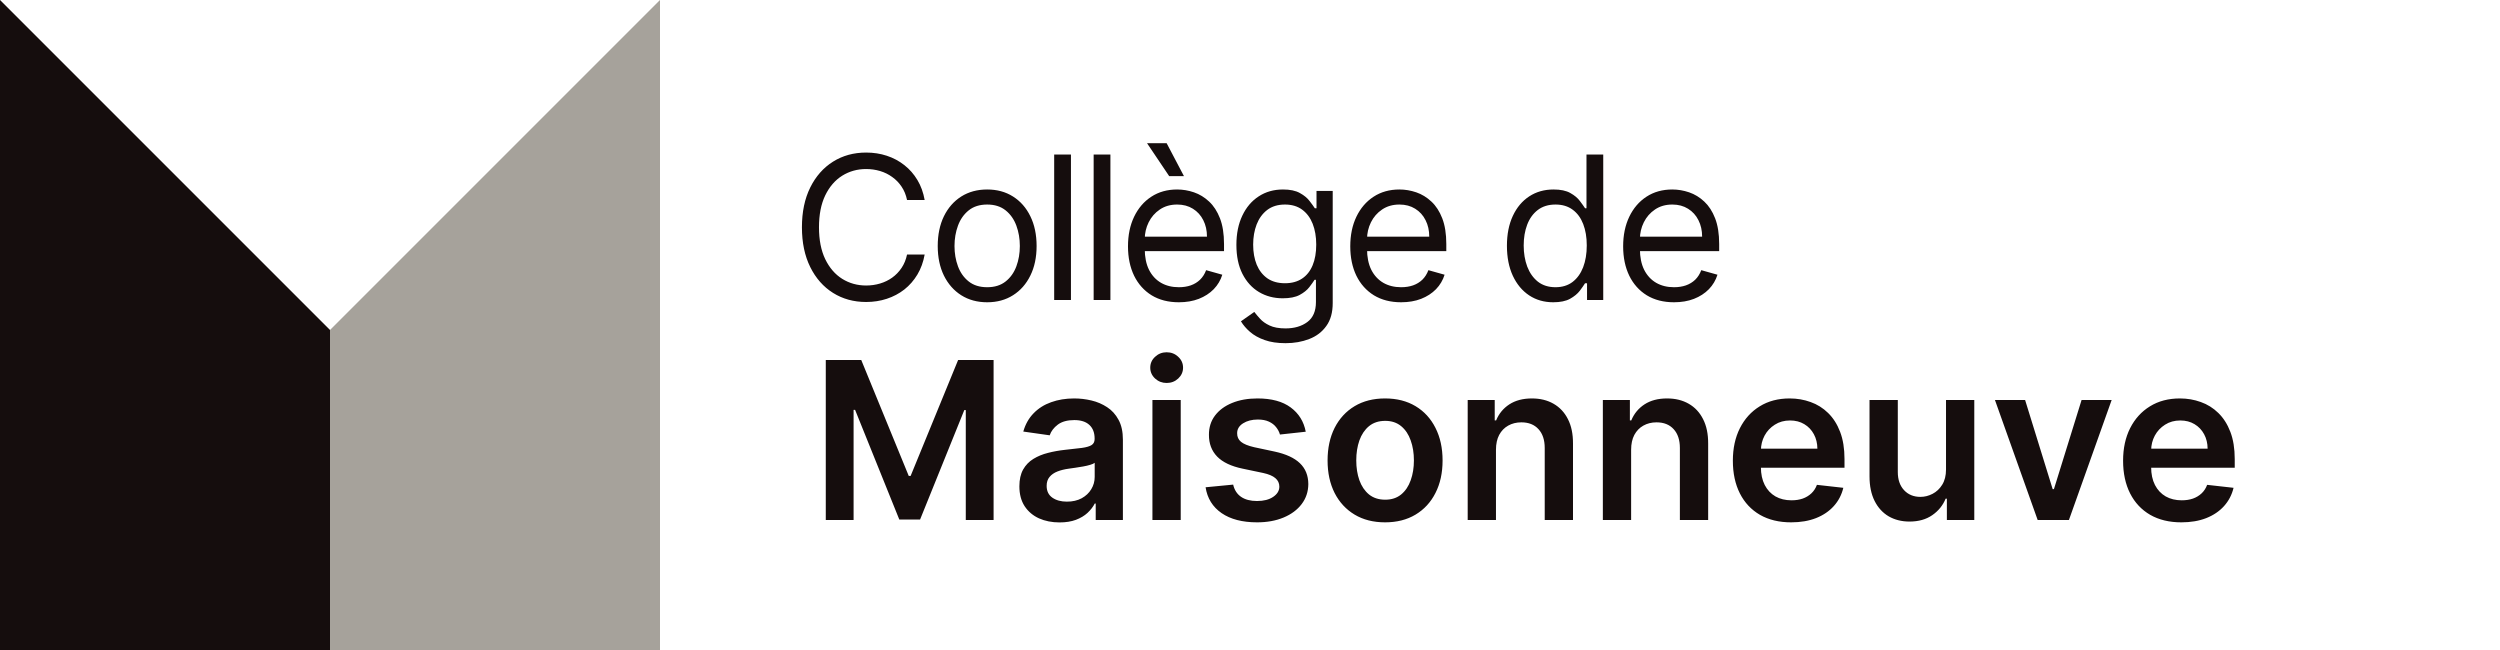
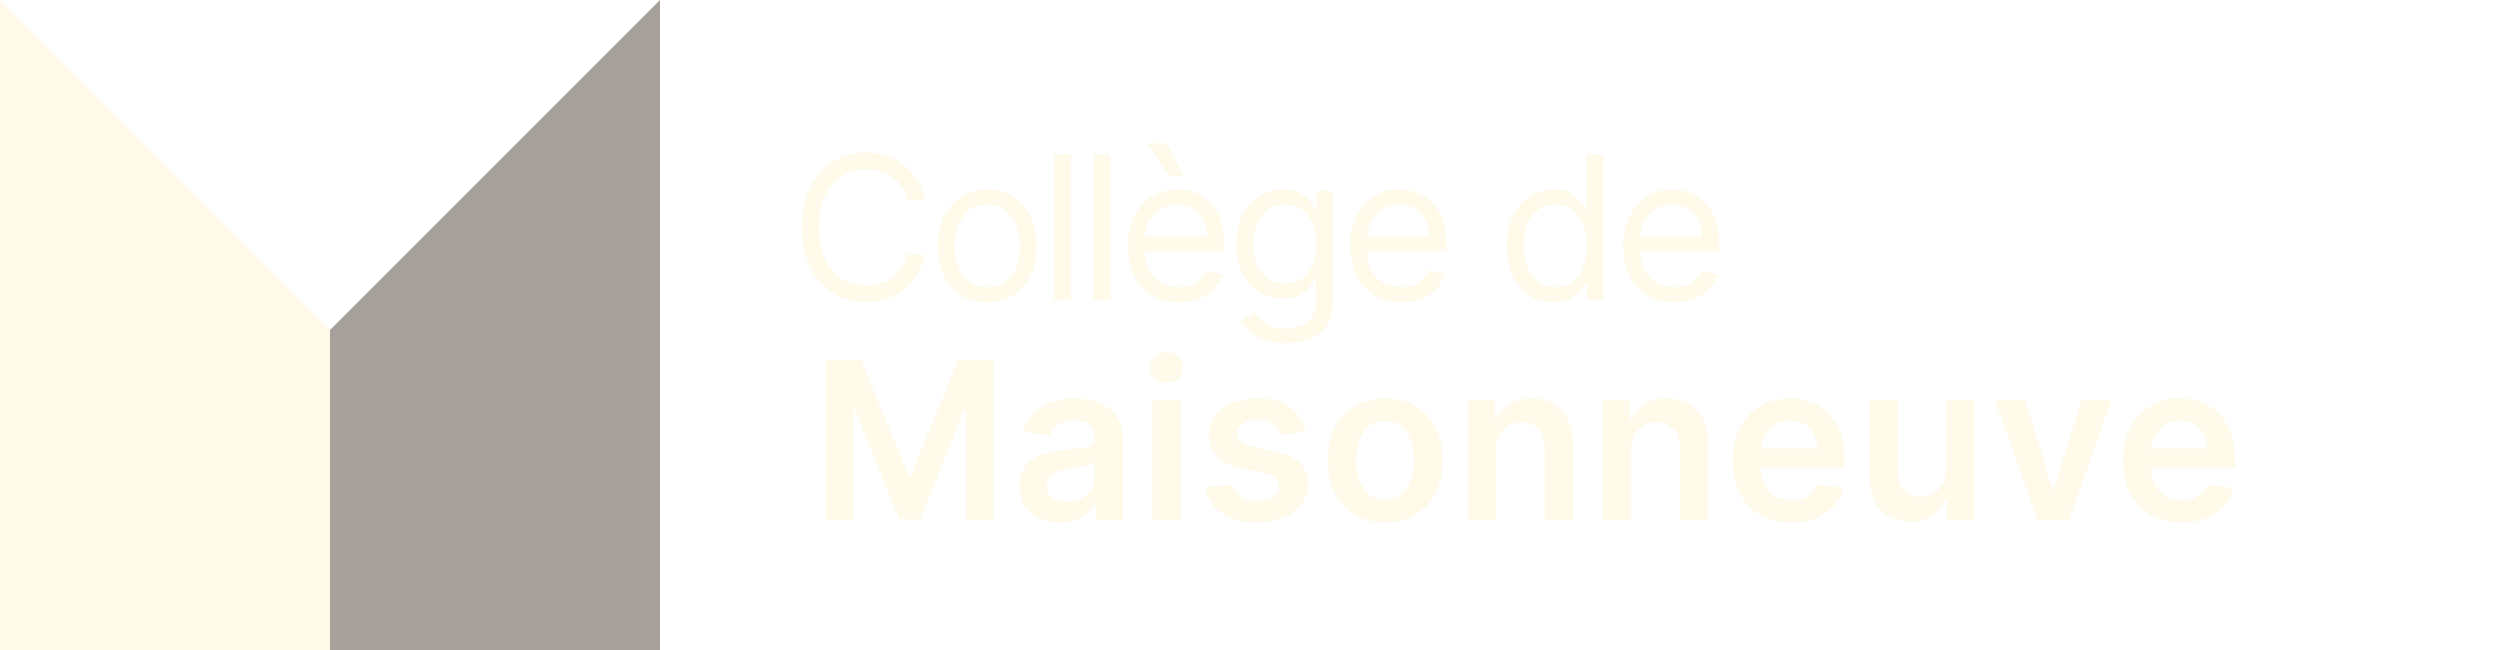
<svg xmlns="http://www.w3.org/2000/svg" width="250" height="65" viewBox="0 0 250 65" fill="none">
  <path d="M66 0L66 65L33 65L33 33L66 0Z" fill="#A6A29B" />
-   <path d="M0 0L0 65L33 65L33 33L0 0Z" fill="#150D0D" />
-   <path d="M92.466 20H90.704C90.6 19.493 90.418 19.048 90.158 18.665C89.902 18.281 89.59 17.959 89.22 17.699C88.856 17.434 88.451 17.235 88.006 17.102C87.561 16.97 87.097 16.903 86.614 16.903C85.733 16.903 84.935 17.126 84.22 17.571C83.51 18.016 82.944 18.672 82.523 19.538C82.106 20.405 81.898 21.468 81.898 22.727C81.898 23.987 82.106 25.05 82.523 25.916C82.944 26.783 83.51 27.438 84.22 27.884C84.935 28.329 85.733 28.551 86.614 28.551C87.097 28.551 87.561 28.485 88.006 28.352C88.451 28.22 88.856 28.023 89.22 27.763C89.59 27.498 89.902 27.173 90.158 26.79C90.418 26.401 90.6 25.956 90.704 25.454H92.466C92.333 26.198 92.092 26.863 91.742 27.45C91.391 28.037 90.956 28.537 90.435 28.949C89.914 29.356 89.329 29.666 88.68 29.879C88.037 30.092 87.347 30.199 86.614 30.199C85.373 30.199 84.27 29.896 83.304 29.29C82.338 28.684 81.578 27.822 81.024 26.704C80.47 25.587 80.193 24.261 80.193 22.727C80.193 21.193 80.47 19.867 81.024 18.75C81.578 17.633 82.338 16.771 83.304 16.165C84.27 15.559 85.373 15.256 86.614 15.256C87.347 15.256 88.037 15.362 88.68 15.575C89.329 15.788 89.914 16.101 90.435 16.513C90.956 16.92 91.391 17.417 91.742 18.004C92.092 18.587 92.333 19.252 92.466 20ZM98.717 30.227C97.732 30.227 96.868 29.993 96.124 29.524C95.386 29.055 94.808 28.4 94.391 27.557C93.98 26.714 93.773 25.729 93.773 24.602C93.773 23.466 93.98 22.474 94.391 21.626C94.808 20.779 95.386 20.121 96.124 19.652C96.868 19.183 97.732 18.949 98.717 18.949C99.701 18.949 100.563 19.183 101.302 19.652C102.045 20.121 102.623 20.779 103.035 21.626C103.452 22.474 103.66 23.466 103.66 24.602C103.66 25.729 103.452 26.714 103.035 27.557C102.623 28.4 102.045 29.055 101.302 29.524C100.563 29.993 99.701 30.227 98.717 30.227ZM98.717 28.722C99.465 28.722 100.08 28.53 100.563 28.146C101.046 27.763 101.404 27.259 101.636 26.634C101.868 26.009 101.984 25.331 101.984 24.602C101.984 23.873 101.868 23.194 101.636 22.564C101.404 21.934 101.046 21.425 100.563 21.037C100.08 20.649 99.465 20.454 98.717 20.454C97.969 20.454 97.353 20.649 96.87 21.037C96.387 21.425 96.03 21.934 95.798 22.564C95.566 23.194 95.45 23.873 95.45 24.602C95.45 25.331 95.566 26.009 95.798 26.634C96.03 27.259 96.387 27.763 96.87 28.146C97.353 28.53 97.969 28.722 98.717 28.722ZM107.095 15.454V30H105.418V15.454H107.095ZM111.041 15.454V30H109.365V15.454H111.041ZM117.885 30.227C116.833 30.227 115.927 29.995 115.164 29.531C114.407 29.062 113.822 28.409 113.41 27.571C113.003 26.728 112.799 25.748 112.799 24.631C112.799 23.513 113.003 22.528 113.41 21.676C113.822 20.819 114.395 20.151 115.129 19.673C115.867 19.19 116.729 18.949 117.714 18.949C118.282 18.949 118.843 19.044 119.397 19.233C119.951 19.422 120.456 19.73 120.91 20.156C121.365 20.578 121.727 21.136 121.997 21.832C122.267 22.528 122.402 23.385 122.402 24.403V25.114H113.992V23.665H120.697C120.697 23.049 120.574 22.5 120.328 22.017C120.086 21.534 119.741 21.153 119.291 20.874C118.846 20.594 118.32 20.454 117.714 20.454C117.046 20.454 116.469 20.62 115.981 20.952C115.498 21.278 115.126 21.704 114.866 22.23C114.606 22.756 114.475 23.319 114.475 23.921V24.886C114.475 25.71 114.617 26.409 114.902 26.982C115.19 27.55 115.59 27.983 116.102 28.281C116.613 28.575 117.207 28.722 117.885 28.722C118.325 28.722 118.723 28.66 119.078 28.537C119.438 28.409 119.748 28.22 120.008 27.969C120.269 27.713 120.47 27.396 120.612 27.017L122.231 27.472C122.061 28.021 121.774 28.504 121.372 28.921C120.969 29.332 120.472 29.654 119.88 29.886C119.288 30.114 118.623 30.227 117.885 30.227ZM116.919 17.614L114.703 14.318H116.663L118.396 17.614H116.919ZM128.555 34.318C127.745 34.318 127.049 34.214 126.467 34.006C125.884 33.802 125.399 33.532 125.011 33.196C124.627 32.865 124.322 32.51 124.094 32.131L125.43 31.193C125.581 31.392 125.773 31.619 126.005 31.875C126.237 32.135 126.554 32.36 126.957 32.55C127.364 32.744 127.897 32.841 128.555 32.841C129.435 32.841 130.162 32.628 130.735 32.202C131.308 31.776 131.594 31.108 131.594 30.199V27.983H131.452C131.329 28.182 131.154 28.428 130.927 28.722C130.704 29.01 130.382 29.268 129.961 29.496C129.544 29.718 128.981 29.829 128.271 29.829C127.39 29.829 126.599 29.621 125.898 29.204C125.202 28.788 124.651 28.182 124.244 27.386C123.841 26.591 123.64 25.625 123.64 24.489C123.64 23.371 123.836 22.398 124.229 21.57C124.622 20.736 125.169 20.092 125.87 19.638C126.571 19.178 127.38 18.949 128.299 18.949C129.009 18.949 129.573 19.067 129.989 19.304C130.411 19.536 130.733 19.801 130.955 20.099C131.183 20.393 131.358 20.634 131.481 20.824H131.651V19.091H133.271V30.312C133.271 31.25 133.058 32.012 132.631 32.599C132.21 33.191 131.642 33.624 130.927 33.899C130.217 34.178 129.426 34.318 128.555 34.318ZM128.498 28.324C129.17 28.324 129.738 28.17 130.202 27.862C130.666 27.555 131.019 27.112 131.261 26.534C131.502 25.956 131.623 25.265 131.623 24.46C131.623 23.674 131.504 22.981 131.268 22.379C131.031 21.778 130.681 21.307 130.217 20.966C129.753 20.625 129.18 20.454 128.498 20.454C127.788 20.454 127.196 20.634 126.722 20.994C126.254 21.354 125.901 21.837 125.664 22.443C125.432 23.049 125.316 23.722 125.316 24.46C125.316 25.218 125.434 25.888 125.671 26.47C125.913 27.048 126.268 27.502 126.737 27.834C127.21 28.16 127.797 28.324 128.498 28.324ZM140.113 30.227C139.062 30.227 138.155 29.995 137.392 29.531C136.635 29.062 136.05 28.409 135.638 27.571C135.231 26.728 135.027 25.748 135.027 24.631C135.027 23.513 135.231 22.528 135.638 21.676C136.05 20.819 136.623 20.151 137.357 19.673C138.096 19.19 138.957 18.949 139.942 18.949C140.51 18.949 141.071 19.044 141.625 19.233C142.179 19.422 142.684 19.73 143.138 20.156C143.593 20.578 143.955 21.136 144.225 21.832C144.495 22.528 144.63 23.385 144.63 24.403V25.114H136.221V23.665H142.925C142.925 23.049 142.802 22.5 142.556 22.017C142.314 21.534 141.969 21.153 141.519 20.874C141.074 20.594 140.548 20.454 139.942 20.454C139.275 20.454 138.697 20.62 138.209 20.952C137.726 21.278 137.355 21.704 137.094 22.23C136.834 22.756 136.704 23.319 136.704 23.921V24.886C136.704 25.71 136.846 26.409 137.13 26.982C137.419 27.55 137.819 27.983 138.33 28.281C138.841 28.575 139.436 28.722 140.113 28.722C140.553 28.722 140.951 28.66 141.306 28.537C141.666 28.409 141.976 28.22 142.236 27.969C142.497 27.713 142.698 27.396 142.84 27.017L144.459 27.472C144.289 28.021 144.002 28.504 143.6 28.921C143.197 29.332 142.7 29.654 142.108 29.886C141.517 30.114 140.851 30.227 140.113 30.227ZM155.324 30.227C154.415 30.227 153.612 29.998 152.916 29.538C152.22 29.074 151.676 28.421 151.283 27.578C150.89 26.731 150.693 25.729 150.693 24.574C150.693 23.428 150.89 22.434 151.283 21.591C151.676 20.748 152.222 20.097 152.923 19.638C153.624 19.178 154.434 18.949 155.352 18.949C156.062 18.949 156.623 19.067 157.035 19.304C157.452 19.536 157.769 19.801 157.987 20.099C158.21 20.393 158.382 20.634 158.506 20.824H158.648V15.454H160.324V30H158.704V28.324H158.506C158.382 28.523 158.207 28.774 157.98 29.077C157.753 29.375 157.428 29.642 157.007 29.879C156.586 30.111 156.024 30.227 155.324 30.227ZM155.551 28.722C156.223 28.722 156.792 28.546 157.256 28.196C157.72 27.841 158.072 27.351 158.314 26.726C158.555 26.096 158.676 25.369 158.676 24.546C158.676 23.731 158.558 23.018 158.321 22.408C158.084 21.792 157.734 21.314 157.27 20.973C156.806 20.627 156.233 20.454 155.551 20.454C154.841 20.454 154.249 20.637 153.775 21.001C153.307 21.361 152.954 21.851 152.717 22.472C152.485 23.087 152.369 23.778 152.369 24.546C152.369 25.322 152.488 26.027 152.724 26.662C152.966 27.292 153.321 27.794 153.79 28.168C154.263 28.537 154.85 28.722 155.551 28.722ZM167.4 30.227C166.349 30.227 165.442 29.995 164.68 29.531C163.922 29.062 163.338 28.409 162.926 27.571C162.519 26.728 162.315 25.748 162.315 24.631C162.315 23.513 162.519 22.528 162.926 21.676C163.338 20.819 163.911 20.151 164.644 19.673C165.383 19.19 166.245 18.949 167.23 18.949C167.798 18.949 168.359 19.044 168.913 19.233C169.467 19.422 169.971 19.73 170.426 20.156C170.88 20.578 171.242 21.136 171.512 21.832C171.782 22.528 171.917 23.385 171.917 24.403V25.114H163.508V23.665H170.213C170.213 23.049 170.09 22.5 169.843 22.017C169.602 21.534 169.256 21.153 168.806 20.874C168.361 20.594 167.836 20.454 167.23 20.454C166.562 20.454 165.984 20.62 165.497 20.952C165.014 21.278 164.642 21.704 164.382 22.23C164.121 22.756 163.991 23.319 163.991 23.921V24.886C163.991 25.71 164.133 26.409 164.417 26.982C164.706 27.55 165.106 27.983 165.617 28.281C166.129 28.575 166.723 28.722 167.4 28.722C167.84 28.722 168.238 28.66 168.593 28.537C168.953 28.409 169.263 28.22 169.524 27.969C169.784 27.713 169.985 27.396 170.127 27.017L171.747 27.472C171.576 28.021 171.29 28.504 170.887 28.921C170.485 29.332 169.988 29.654 169.396 29.886C168.804 30.114 168.139 30.227 167.4 30.227Z" fill="#150D0D" />
-   <path d="M82.578 36H86.125L90.875 47.594H91.062L95.812 36H99.359V52H96.578V41.008H96.43L92.008 51.953H89.93L85.508 40.984H85.359V52H82.578V36ZM105.954 52.242C105.193 52.242 104.508 52.107 103.899 51.836C103.295 51.56 102.816 51.154 102.462 50.617C102.113 50.081 101.938 49.419 101.938 48.633C101.938 47.956 102.063 47.396 102.313 46.953C102.563 46.51 102.904 46.156 103.337 45.891C103.769 45.625 104.256 45.425 104.798 45.289C105.344 45.148 105.909 45.047 106.493 44.984C107.196 44.911 107.766 44.846 108.204 44.789C108.641 44.727 108.959 44.633 109.157 44.508C109.36 44.378 109.462 44.177 109.462 43.906V43.859C109.462 43.271 109.287 42.815 108.938 42.492C108.589 42.169 108.087 42.008 107.43 42.008C106.738 42.008 106.188 42.159 105.782 42.461C105.381 42.763 105.11 43.12 104.969 43.531L102.329 43.156C102.537 42.427 102.881 41.818 103.36 41.328C103.839 40.833 104.425 40.464 105.118 40.219C105.811 39.969 106.576 39.844 107.415 39.844C107.993 39.844 108.568 39.911 109.141 40.047C109.714 40.182 110.238 40.406 110.712 40.719C111.186 41.026 111.566 41.445 111.852 41.977C112.144 42.508 112.29 43.172 112.29 43.969V52H109.571V50.352H109.477C109.305 50.685 109.063 50.997 108.751 51.289C108.443 51.575 108.055 51.807 107.587 51.984C107.123 52.156 106.579 52.242 105.954 52.242ZM106.688 50.164C107.256 50.164 107.748 50.052 108.165 49.828C108.581 49.599 108.902 49.297 109.126 48.922C109.355 48.547 109.469 48.138 109.469 47.695V46.281C109.381 46.354 109.23 46.422 109.016 46.484C108.808 46.547 108.574 46.602 108.313 46.648C108.053 46.695 107.795 46.737 107.54 46.773C107.284 46.81 107.063 46.841 106.876 46.867C106.454 46.925 106.076 47.018 105.743 47.148C105.409 47.279 105.146 47.461 104.954 47.695C104.761 47.925 104.665 48.221 104.665 48.586C104.665 49.107 104.855 49.5 105.235 49.766C105.615 50.031 106.1 50.164 106.688 50.164ZM115.243 52V40H118.072V52H115.243ZM116.665 38.297C116.217 38.297 115.832 38.148 115.509 37.852C115.186 37.55 115.025 37.188 115.025 36.766C115.025 36.339 115.186 35.977 115.509 35.68C115.832 35.378 116.217 35.227 116.665 35.227C117.118 35.227 117.504 35.378 117.822 35.68C118.144 35.977 118.306 36.339 118.306 36.766C118.306 37.188 118.144 37.55 117.822 37.852C117.504 38.148 117.118 38.297 116.665 38.297ZM130.574 43.172L127.996 43.453C127.923 43.193 127.795 42.948 127.613 42.719C127.436 42.49 127.197 42.305 126.894 42.164C126.592 42.023 126.223 41.953 125.785 41.953C125.197 41.953 124.702 42.081 124.301 42.336C123.905 42.591 123.71 42.922 123.715 43.328C123.71 43.677 123.837 43.961 124.098 44.18C124.363 44.398 124.801 44.578 125.41 44.719L127.457 45.156C128.592 45.401 129.436 45.789 129.988 46.32C130.545 46.852 130.827 47.547 130.832 48.406C130.827 49.161 130.605 49.828 130.168 50.406C129.736 50.979 129.134 51.427 128.363 51.75C127.592 52.073 126.707 52.234 125.707 52.234C124.238 52.234 123.056 51.927 122.16 51.312C121.264 50.693 120.73 49.831 120.559 48.727L123.316 48.461C123.441 49.003 123.707 49.411 124.113 49.688C124.519 49.964 125.048 50.102 125.699 50.102C126.371 50.102 126.91 49.964 127.316 49.688C127.728 49.411 127.934 49.07 127.934 48.664C127.934 48.32 127.801 48.036 127.535 47.812C127.275 47.589 126.868 47.417 126.316 47.297L124.269 46.867C123.118 46.628 122.267 46.224 121.715 45.656C121.163 45.083 120.889 44.359 120.894 43.484C120.889 42.745 121.09 42.104 121.496 41.562C121.907 41.016 122.478 40.594 123.207 40.297C123.941 39.995 124.788 39.844 125.746 39.844C127.152 39.844 128.259 40.143 129.066 40.742C129.879 41.341 130.381 42.151 130.574 43.172ZM138.508 52.234C137.336 52.234 136.321 51.977 135.461 51.461C134.602 50.945 133.935 50.224 133.461 49.297C132.993 48.37 132.758 47.286 132.758 46.047C132.758 44.807 132.993 43.721 133.461 42.789C133.935 41.857 134.602 41.133 135.461 40.617C136.321 40.102 137.336 39.844 138.508 39.844C139.68 39.844 140.696 40.102 141.555 40.617C142.415 41.133 143.079 41.857 143.547 42.789C144.021 43.721 144.258 44.807 144.258 46.047C144.258 47.286 144.021 48.37 143.547 49.297C143.079 50.224 142.415 50.945 141.555 51.461C140.696 51.977 139.68 52.234 138.508 52.234ZM138.524 49.969C139.159 49.969 139.691 49.794 140.118 49.445C140.545 49.091 140.863 48.617 141.071 48.023C141.284 47.43 141.391 46.768 141.391 46.039C141.391 45.305 141.284 44.641 141.071 44.047C140.863 43.448 140.545 42.971 140.118 42.617C139.691 42.263 139.159 42.086 138.524 42.086C137.873 42.086 137.331 42.263 136.899 42.617C136.472 42.971 136.152 43.448 135.938 44.047C135.73 44.641 135.626 45.305 135.626 46.039C135.626 46.768 135.73 47.43 135.938 48.023C136.152 48.617 136.472 49.091 136.899 49.445C137.331 49.794 137.873 49.969 138.524 49.969ZM149.597 44.969V52H146.769V40H149.472V42.039H149.613C149.889 41.367 150.329 40.833 150.933 40.438C151.542 40.042 152.295 39.844 153.191 39.844C154.019 39.844 154.74 40.021 155.355 40.375C155.974 40.729 156.454 41.242 156.792 41.914C157.136 42.586 157.305 43.401 157.3 44.359V52H154.472V44.797C154.472 43.995 154.264 43.367 153.847 42.914C153.435 42.461 152.865 42.234 152.136 42.234C151.641 42.234 151.201 42.344 150.816 42.562C150.435 42.776 150.136 43.086 149.917 43.492C149.704 43.898 149.597 44.391 149.597 44.969ZM163.113 44.969V52H160.285V40H162.988V42.039H163.129C163.405 41.367 163.845 40.833 164.449 40.438C165.058 40.042 165.811 39.844 166.707 39.844C167.535 39.844 168.256 40.021 168.871 40.375C169.491 40.729 169.97 41.242 170.308 41.914C170.652 42.586 170.821 43.401 170.816 44.359V52H167.988V44.797C167.988 43.995 167.78 43.367 167.363 42.914C166.952 42.461 166.381 42.234 165.652 42.234C165.157 42.234 164.717 42.344 164.332 42.562C163.952 42.776 163.652 43.086 163.433 43.492C163.22 43.898 163.113 44.391 163.113 44.969ZM179.114 52.234C177.911 52.234 176.872 51.984 175.997 51.484C175.127 50.979 174.457 50.266 173.989 49.344C173.52 48.417 173.286 47.325 173.286 46.07C173.286 44.836 173.52 43.753 173.989 42.82C174.463 41.883 175.124 41.154 175.973 40.633C176.822 40.107 177.819 39.844 178.965 39.844C179.705 39.844 180.403 39.964 181.059 40.203C181.721 40.438 182.304 40.802 182.809 41.297C183.319 41.792 183.721 42.422 184.012 43.188C184.304 43.948 184.45 44.854 184.45 45.906V46.773H174.614V44.867H181.739C181.734 44.325 181.616 43.844 181.387 43.422C181.158 42.995 180.838 42.659 180.426 42.414C180.02 42.169 179.546 42.047 179.004 42.047C178.426 42.047 177.918 42.188 177.481 42.469C177.043 42.745 176.702 43.109 176.457 43.562C176.218 44.01 176.096 44.503 176.09 45.039V46.703C176.09 47.401 176.218 48 176.473 48.5C176.728 48.995 177.085 49.375 177.543 49.641C178.002 49.901 178.538 50.031 179.153 50.031C179.564 50.031 179.937 49.974 180.27 49.859C180.603 49.74 180.892 49.565 181.137 49.336C181.382 49.107 181.567 48.823 181.692 48.484L184.332 48.781C184.166 49.479 183.848 50.089 183.379 50.609C182.916 51.125 182.322 51.526 181.598 51.812C180.874 52.094 180.046 52.234 179.114 52.234ZM194.601 46.953V40H197.429V52H194.687V49.867H194.562C194.291 50.539 193.845 51.089 193.226 51.516C192.611 51.943 191.853 52.156 190.952 52.156C190.166 52.156 189.47 51.982 188.866 51.633C188.267 51.279 187.799 50.766 187.46 50.094C187.122 49.417 186.952 48.599 186.952 47.641V40H189.78V47.203C189.78 47.964 189.989 48.568 190.405 49.016C190.822 49.464 191.369 49.688 192.046 49.688C192.463 49.688 192.866 49.586 193.257 49.383C193.648 49.18 193.968 48.878 194.218 48.477C194.473 48.07 194.601 47.562 194.601 46.953ZM211.166 40L206.892 52H203.767L199.494 40H202.51L205.267 48.914H205.392L208.158 40H211.166ZM218.137 52.234C216.934 52.234 215.895 51.984 215.02 51.484C214.15 50.979 213.481 50.266 213.012 49.344C212.543 48.417 212.309 47.325 212.309 46.07C212.309 44.836 212.543 43.753 213.012 42.82C213.486 41.883 214.148 41.154 214.996 40.633C215.845 40.107 216.843 39.844 217.989 39.844C218.728 39.844 219.426 39.964 220.082 40.203C220.744 40.438 221.327 40.802 221.832 41.297C222.343 41.792 222.744 42.422 223.036 43.188C223.327 43.948 223.473 44.854 223.473 45.906V46.773H213.637V44.867H220.762C220.757 44.325 220.64 43.844 220.411 43.422C220.181 42.995 219.861 42.659 219.45 42.414C219.043 42.169 218.569 42.047 218.028 42.047C217.45 42.047 216.942 42.188 216.504 42.469C216.067 42.745 215.726 43.109 215.481 43.562C215.241 44.01 215.119 44.503 215.114 45.039V46.703C215.114 47.401 215.241 48 215.496 48.5C215.752 48.995 216.108 49.375 216.567 49.641C217.025 49.901 217.562 50.031 218.176 50.031C218.588 50.031 218.96 49.974 219.293 49.859C219.627 49.74 219.916 49.565 220.161 49.336C220.405 49.107 220.59 48.823 220.715 48.484L223.356 48.781C223.189 49.479 222.871 50.089 222.403 50.609C221.939 51.125 221.345 51.526 220.621 51.812C219.898 52.094 219.069 52.234 218.137 52.234Z" fill="#150D0D" />
+   <path d="M0 0L0 65L33 65L33 33L0 0Z" fill="#FFFAE9" />
+   <path d="M92.466 20H90.704C90.6 19.493 90.418 19.048 90.158 18.665C89.902 18.281 89.59 17.959 89.22 17.699C88.856 17.434 88.451 17.235 88.006 17.102C87.561 16.97 87.097 16.903 86.614 16.903C85.733 16.903 84.935 17.126 84.22 17.571C83.51 18.016 82.944 18.672 82.523 19.538C82.106 20.405 81.898 21.468 81.898 22.727C81.898 23.987 82.106 25.05 82.523 25.916C82.944 26.783 83.51 27.438 84.22 27.884C84.935 28.329 85.733 28.551 86.614 28.551C87.097 28.551 87.561 28.485 88.006 28.352C88.451 28.22 88.856 28.023 89.22 27.763C89.59 27.498 89.902 27.173 90.158 26.79C90.418 26.401 90.6 25.956 90.704 25.454H92.466C92.333 26.198 92.092 26.863 91.742 27.45C91.391 28.037 90.956 28.537 90.435 28.949C89.914 29.356 89.329 29.666 88.68 29.879C88.037 30.092 87.347 30.199 86.614 30.199C85.373 30.199 84.27 29.896 83.304 29.29C82.338 28.684 81.578 27.822 81.024 26.704C80.47 25.587 80.193 24.261 80.193 22.727C80.193 21.193 80.47 19.867 81.024 18.75C81.578 17.633 82.338 16.771 83.304 16.165C84.27 15.559 85.373 15.256 86.614 15.256C87.347 15.256 88.037 15.362 88.68 15.575C89.329 15.788 89.914 16.101 90.435 16.513C90.956 16.92 91.391 17.417 91.742 18.004C92.092 18.587 92.333 19.252 92.466 20ZM98.717 30.227C97.732 30.227 96.868 29.993 96.124 29.524C95.386 29.055 94.808 28.4 94.391 27.557C93.98 26.714 93.773 25.729 93.773 24.602C93.773 23.466 93.98 22.474 94.391 21.626C94.808 20.779 95.386 20.121 96.124 19.652C96.868 19.183 97.732 18.949 98.717 18.949C99.701 18.949 100.563 19.183 101.302 19.652C102.045 20.121 102.623 20.779 103.035 21.626C103.452 22.474 103.66 23.466 103.66 24.602C103.66 25.729 103.452 26.714 103.035 27.557C102.623 28.4 102.045 29.055 101.302 29.524C100.563 29.993 99.701 30.227 98.717 30.227ZM98.717 28.722C99.465 28.722 100.08 28.53 100.563 28.146C101.046 27.763 101.404 27.259 101.636 26.634C101.868 26.009 101.984 25.331 101.984 24.602C101.984 23.873 101.868 23.194 101.636 22.564C101.404 21.934 101.046 21.425 100.563 21.037C100.08 20.649 99.465 20.454 98.717 20.454C97.969 20.454 97.353 20.649 96.87 21.037C96.387 21.425 96.03 21.934 95.798 22.564C95.566 23.194 95.45 23.873 95.45 24.602C95.45 25.331 95.566 26.009 95.798 26.634C96.03 27.259 96.387 27.763 96.87 28.146C97.353 28.53 97.969 28.722 98.717 28.722ZM107.095 15.454V30H105.418V15.454H107.095ZM111.041 15.454V30H109.365V15.454H111.041ZM117.885 30.227C116.833 30.227 115.927 29.995 115.164 29.531C114.407 29.062 113.822 28.409 113.41 27.571C113.003 26.728 112.799 25.748 112.799 24.631C112.799 23.513 113.003 22.528 113.41 21.676C113.822 20.819 114.395 20.151 115.129 19.673C115.867 19.19 116.729 18.949 117.714 18.949C118.282 18.949 118.843 19.044 119.397 19.233C119.951 19.422 120.456 19.73 120.91 20.156C121.365 20.578 121.727 21.136 121.997 21.832C122.267 22.528 122.402 23.385 122.402 24.403V25.114H113.992V23.665H120.697C120.697 23.049 120.574 22.5 120.328 22.017C120.086 21.534 119.741 21.153 119.291 20.874C118.846 20.594 118.32 20.454 117.714 20.454C117.046 20.454 116.469 20.62 115.981 20.952C115.498 21.278 115.126 21.704 114.866 22.23C114.606 22.756 114.475 23.319 114.475 23.921V24.886C114.475 25.71 114.617 26.409 114.902 26.982C115.19 27.55 115.59 27.983 116.102 28.281C116.613 28.575 117.207 28.722 117.885 28.722C118.325 28.722 118.723 28.66 119.078 28.537C119.438 28.409 119.748 28.22 120.008 27.969C120.269 27.713 120.47 27.396 120.612 27.017L122.231 27.472C122.061 28.021 121.774 28.504 121.372 28.921C120.969 29.332 120.472 29.654 119.88 29.886C119.288 30.114 118.623 30.227 117.885 30.227ZM116.919 17.614L114.703 14.318H116.663L118.396 17.614H116.919ZM128.555 34.318C127.745 34.318 127.049 34.214 126.467 34.006C125.884 33.802 125.399 33.532 125.011 33.196C124.627 32.865 124.322 32.51 124.094 32.131L125.43 31.193C125.581 31.392 125.773 31.619 126.005 31.875C126.237 32.135 126.554 32.36 126.957 32.55C127.364 32.744 127.897 32.841 128.555 32.841C129.435 32.841 130.162 32.628 130.735 32.202C131.308 31.776 131.594 31.108 131.594 30.199V27.983H131.452C131.329 28.182 131.154 28.428 130.927 28.722C130.704 29.01 130.382 29.268 129.961 29.496C129.544 29.718 128.981 29.829 128.271 29.829C127.39 29.829 126.599 29.621 125.898 29.204C125.202 28.788 124.651 28.182 124.244 27.386C123.841 26.591 123.64 25.625 123.64 24.489C123.64 23.371 123.836 22.398 124.229 21.57C124.622 20.736 125.169 20.092 125.87 19.638C126.571 19.178 127.38 18.949 128.299 18.949C129.009 18.949 129.573 19.067 129.989 19.304C130.411 19.536 130.733 19.801 130.955 20.099C131.183 20.393 131.358 20.634 131.481 20.824H131.651V19.091H133.271V30.312C133.271 31.25 133.058 32.012 132.631 32.599C132.21 33.191 131.642 33.624 130.927 33.899C130.217 34.178 129.426 34.318 128.555 34.318ZM128.498 28.324C129.17 28.324 129.738 28.17 130.202 27.862C130.666 27.555 131.019 27.112 131.261 26.534C131.502 25.956 131.623 25.265 131.623 24.46C131.623 23.674 131.504 22.981 131.268 22.379C131.031 21.778 130.681 21.307 130.217 20.966C129.753 20.625 129.18 20.454 128.498 20.454C127.788 20.454 127.196 20.634 126.722 20.994C126.254 21.354 125.901 21.837 125.664 22.443C125.432 23.049 125.316 23.722 125.316 24.46C125.316 25.218 125.434 25.888 125.671 26.47C125.913 27.048 126.268 27.502 126.737 27.834C127.21 28.16 127.797 28.324 128.498 28.324ZM140.113 30.227C139.062 30.227 138.155 29.995 137.392 29.531C136.635 29.062 136.05 28.409 135.638 27.571C135.231 26.728 135.027 25.748 135.027 24.631C135.027 23.513 135.231 22.528 135.638 21.676C136.05 20.819 136.623 20.151 137.357 19.673C138.096 19.19 138.957 18.949 139.942 18.949C140.51 18.949 141.071 19.044 141.625 19.233C142.179 19.422 142.684 19.73 143.138 20.156C143.593 20.578 143.955 21.136 144.225 21.832C144.495 22.528 144.63 23.385 144.63 24.403V25.114H136.221V23.665H142.925C142.925 23.049 142.802 22.5 142.556 22.017C142.314 21.534 141.969 21.153 141.519 20.874C141.074 20.594 140.548 20.454 139.942 20.454C139.275 20.454 138.697 20.62 138.209 20.952C137.726 21.278 137.355 21.704 137.094 22.23C136.834 22.756 136.704 23.319 136.704 23.921V24.886C136.704 25.71 136.846 26.409 137.13 26.982C137.419 27.55 137.819 27.983 138.33 28.281C138.841 28.575 139.436 28.722 140.113 28.722C140.553 28.722 140.951 28.66 141.306 28.537C141.666 28.409 141.976 28.22 142.236 27.969C142.497 27.713 142.698 27.396 142.84 27.017L144.459 27.472C144.289 28.021 144.002 28.504 143.6 28.921C143.197 29.332 142.7 29.654 142.108 29.886C141.517 30.114 140.851 30.227 140.113 30.227ZM155.324 30.227C154.415 30.227 153.612 29.998 152.916 29.538C152.22 29.074 151.676 28.421 151.283 27.578C150.89 26.731 150.693 25.729 150.693 24.574C150.693 23.428 150.89 22.434 151.283 21.591C151.676 20.748 152.222 20.097 152.923 19.638C153.624 19.178 154.434 18.949 155.352 18.949C156.062 18.949 156.623 19.067 157.035 19.304C157.452 19.536 157.769 19.801 157.987 20.099C158.21 20.393 158.382 20.634 158.506 20.824H158.648V15.454H160.324V30H158.704V28.324H158.506C158.382 28.523 158.207 28.774 157.98 29.077C157.753 29.375 157.428 29.642 157.007 29.879C156.586 30.111 156.024 30.227 155.324 30.227ZM155.551 28.722C156.223 28.722 156.792 28.546 157.256 28.196C157.72 27.841 158.072 27.351 158.314 26.726C158.555 26.096 158.676 25.369 158.676 24.546C158.676 23.731 158.558 23.018 158.321 22.408C158.084 21.792 157.734 21.314 157.27 20.973C156.806 20.627 156.233 20.454 155.551 20.454C154.841 20.454 154.249 20.637 153.775 21.001C153.307 21.361 152.954 21.851 152.717 22.472C152.485 23.087 152.369 23.778 152.369 24.546C152.369 25.322 152.488 26.027 152.724 26.662C152.966 27.292 153.321 27.794 153.79 28.168C154.263 28.537 154.85 28.722 155.551 28.722ZM167.4 30.227C166.349 30.227 165.442 29.995 164.68 29.531C163.922 29.062 163.338 28.409 162.926 27.571C162.519 26.728 162.315 25.748 162.315 24.631C162.315 23.513 162.519 22.528 162.926 21.676C163.338 20.819 163.911 20.151 164.644 19.673C165.383 19.19 166.245 18.949 167.23 18.949C167.798 18.949 168.359 19.044 168.913 19.233C169.467 19.422 169.971 19.73 170.426 20.156C170.88 20.578 171.242 21.136 171.512 21.832C171.782 22.528 171.917 23.385 171.917 24.403V25.114H163.508V23.665H170.213C170.213 23.049 170.09 22.5 169.843 22.017C169.602 21.534 169.256 21.153 168.806 20.874C168.361 20.594 167.836 20.454 167.23 20.454C166.562 20.454 165.984 20.62 165.497 20.952C165.014 21.278 164.642 21.704 164.382 22.23C164.121 22.756 163.991 23.319 163.991 23.921V24.886C163.991 25.71 164.133 26.409 164.417 26.982C164.706 27.55 165.106 27.983 165.617 28.281C166.129 28.575 166.723 28.722 167.4 28.722C167.84 28.722 168.238 28.66 168.593 28.537C168.953 28.409 169.263 28.22 169.524 27.969C169.784 27.713 169.985 27.396 170.127 27.017L171.747 27.472C171.576 28.021 171.29 28.504 170.887 28.921C170.485 29.332 169.988 29.654 169.396 29.886C168.804 30.114 168.139 30.227 167.4 30.227Z" fill="#FFFAE9" />
+   <path d="M82.578 36H86.125L90.875 47.594H91.062L95.812 36H99.359V52H96.578V41.008H96.43L92.008 51.953H89.93L85.508 40.984H85.359V52H82.578V36ZM105.954 52.242C105.193 52.242 104.508 52.107 103.899 51.836C103.295 51.56 102.816 51.154 102.462 50.617C102.113 50.081 101.938 49.419 101.938 48.633C101.938 47.956 102.063 47.396 102.313 46.953C102.563 46.51 102.904 46.156 103.337 45.891C103.769 45.625 104.256 45.425 104.798 45.289C105.344 45.148 105.909 45.047 106.493 44.984C107.196 44.911 107.766 44.846 108.204 44.789C108.641 44.727 108.959 44.633 109.157 44.508C109.36 44.378 109.462 44.177 109.462 43.906V43.859C109.462 43.271 109.287 42.815 108.938 42.492C108.589 42.169 108.087 42.008 107.43 42.008C106.738 42.008 106.188 42.159 105.782 42.461C105.381 42.763 105.11 43.12 104.969 43.531L102.329 43.156C102.537 42.427 102.881 41.818 103.36 41.328C103.839 40.833 104.425 40.464 105.118 40.219C105.811 39.969 106.576 39.844 107.415 39.844C107.993 39.844 108.568 39.911 109.141 40.047C109.714 40.182 110.238 40.406 110.712 40.719C111.186 41.026 111.566 41.445 111.852 41.977C112.144 42.508 112.29 43.172 112.29 43.969V52H109.571V50.352H109.477C109.305 50.685 109.063 50.997 108.751 51.289C108.443 51.575 108.055 51.807 107.587 51.984C107.123 52.156 106.579 52.242 105.954 52.242ZM106.688 50.164C107.256 50.164 107.748 50.052 108.165 49.828C108.581 49.599 108.902 49.297 109.126 48.922C109.355 48.547 109.469 48.138 109.469 47.695V46.281C109.381 46.354 109.23 46.422 109.016 46.484C108.808 46.547 108.574 46.602 108.313 46.648C108.053 46.695 107.795 46.737 107.54 46.773C107.284 46.81 107.063 46.841 106.876 46.867C106.454 46.925 106.076 47.018 105.743 47.148C105.409 47.279 105.146 47.461 104.954 47.695C104.761 47.925 104.665 48.221 104.665 48.586C104.665 49.107 104.855 49.5 105.235 49.766C105.615 50.031 106.1 50.164 106.688 50.164ZM115.243 52V40H118.072V52H115.243ZM116.665 38.297C116.217 38.297 115.832 38.148 115.509 37.852C115.186 37.55 115.025 37.188 115.025 36.766C115.025 36.339 115.186 35.977 115.509 35.68C115.832 35.378 116.217 35.227 116.665 35.227C117.118 35.227 117.504 35.378 117.822 35.68C118.144 35.977 118.306 36.339 118.306 36.766C118.306 37.188 118.144 37.55 117.822 37.852C117.504 38.148 117.118 38.297 116.665 38.297ZM130.574 43.172L127.996 43.453C127.923 43.193 127.795 42.948 127.613 42.719C127.436 42.49 127.197 42.305 126.894 42.164C126.592 42.023 126.223 41.953 125.785 41.953C125.197 41.953 124.702 42.081 124.301 42.336C123.905 42.591 123.71 42.922 123.715 43.328C123.71 43.677 123.837 43.961 124.098 44.18C124.363 44.398 124.801 44.578 125.41 44.719L127.457 45.156C128.592 45.401 129.436 45.789 129.988 46.32C130.545 46.852 130.827 47.547 130.832 48.406C130.827 49.161 130.605 49.828 130.168 50.406C129.736 50.979 129.134 51.427 128.363 51.75C127.592 52.073 126.707 52.234 125.707 52.234C124.238 52.234 123.056 51.927 122.16 51.312C121.264 50.693 120.73 49.831 120.559 48.727L123.316 48.461C123.441 49.003 123.707 49.411 124.113 49.688C124.519 49.964 125.048 50.102 125.699 50.102C126.371 50.102 126.91 49.964 127.316 49.688C127.728 49.411 127.934 49.07 127.934 48.664C127.934 48.32 127.801 48.036 127.535 47.812C127.275 47.589 126.868 47.417 126.316 47.297L124.269 46.867C123.118 46.628 122.267 46.224 121.715 45.656C121.163 45.083 120.889 44.359 120.894 43.484C120.889 42.745 121.09 42.104 121.496 41.562C121.907 41.016 122.478 40.594 123.207 40.297C123.941 39.995 124.788 39.844 125.746 39.844C127.152 39.844 128.259 40.143 129.066 40.742C129.879 41.341 130.381 42.151 130.574 43.172ZM138.508 52.234C137.336 52.234 136.321 51.977 135.461 51.461C134.602 50.945 133.935 50.224 133.461 49.297C132.993 48.37 132.758 47.286 132.758 46.047C132.758 44.807 132.993 43.721 133.461 42.789C133.935 41.857 134.602 41.133 135.461 40.617C136.321 40.102 137.336 39.844 138.508 39.844C139.68 39.844 140.696 40.102 141.555 40.617C142.415 41.133 143.079 41.857 143.547 42.789C144.021 43.721 144.258 44.807 144.258 46.047C144.258 47.286 144.021 48.37 143.547 49.297C143.079 50.224 142.415 50.945 141.555 51.461C140.696 51.977 139.68 52.234 138.508 52.234ZM138.524 49.969C139.159 49.969 139.691 49.794 140.118 49.445C140.545 49.091 140.863 48.617 141.071 48.023C141.284 47.43 141.391 46.768 141.391 46.039C141.391 45.305 141.284 44.641 141.071 44.047C140.863 43.448 140.545 42.971 140.118 42.617C139.691 42.263 139.159 42.086 138.524 42.086C137.873 42.086 137.331 42.263 136.899 42.617C136.472 42.971 136.152 43.448 135.938 44.047C135.73 44.641 135.626 45.305 135.626 46.039C135.626 46.768 135.73 47.43 135.938 48.023C136.152 48.617 136.472 49.091 136.899 49.445C137.331 49.794 137.873 49.969 138.524 49.969ZM149.597 44.969V52H146.769V40H149.472V42.039H149.613C149.889 41.367 150.329 40.833 150.933 40.438C151.542 40.042 152.295 39.844 153.191 39.844C154.019 39.844 154.74 40.021 155.355 40.375C155.974 40.729 156.454 41.242 156.792 41.914C157.136 42.586 157.305 43.401 157.3 44.359V52H154.472V44.797C154.472 43.995 154.264 43.367 153.847 42.914C153.435 42.461 152.865 42.234 152.136 42.234C151.641 42.234 151.201 42.344 150.816 42.562C150.435 42.776 150.136 43.086 149.917 43.492C149.704 43.898 149.597 44.391 149.597 44.969ZM163.113 44.969V52H160.285V40H162.988V42.039H163.129C163.405 41.367 163.845 40.833 164.449 40.438C165.058 40.042 165.811 39.844 166.707 39.844C167.535 39.844 168.256 40.021 168.871 40.375C169.491 40.729 169.97 41.242 170.308 41.914C170.652 42.586 170.821 43.401 170.816 44.359V52H167.988V44.797C167.988 43.995 167.78 43.367 167.363 42.914C166.952 42.461 166.381 42.234 165.652 42.234C165.157 42.234 164.717 42.344 164.332 42.562C163.952 42.776 163.652 43.086 163.433 43.492C163.22 43.898 163.113 44.391 163.113 44.969ZM179.114 52.234C177.911 52.234 176.872 51.984 175.997 51.484C175.127 50.979 174.457 50.266 173.989 49.344C173.52 48.417 173.286 47.325 173.286 46.07C173.286 44.836 173.52 43.753 173.989 42.82C174.463 41.883 175.124 41.154 175.973 40.633C176.822 40.107 177.819 39.844 178.965 39.844C179.705 39.844 180.403 39.964 181.059 40.203C181.721 40.438 182.304 40.802 182.809 41.297C183.319 41.792 183.721 42.422 184.012 43.188C184.304 43.948 184.45 44.854 184.45 45.906V46.773H174.614V44.867H181.739C181.734 44.325 181.616 43.844 181.387 43.422C181.158 42.995 180.838 42.659 180.426 42.414C180.02 42.169 179.546 42.047 179.004 42.047C178.426 42.047 177.918 42.188 177.481 42.469C177.043 42.745 176.702 43.109 176.457 43.562C176.218 44.01 176.096 44.503 176.09 45.039V46.703C176.09 47.401 176.218 48 176.473 48.5C176.728 48.995 177.085 49.375 177.543 49.641C178.002 49.901 178.538 50.031 179.153 50.031C179.564 50.031 179.937 49.974 180.27 49.859C180.603 49.74 180.892 49.565 181.137 49.336C181.382 49.107 181.567 48.823 181.692 48.484L184.332 48.781C184.166 49.479 183.848 50.089 183.379 50.609C182.916 51.125 182.322 51.526 181.598 51.812C180.874 52.094 180.046 52.234 179.114 52.234ZM194.601 46.953V40H197.429V52H194.687V49.867H194.562C194.291 50.539 193.845 51.089 193.226 51.516C192.611 51.943 191.853 52.156 190.952 52.156C190.166 52.156 189.47 51.982 188.866 51.633C188.267 51.279 187.799 50.766 187.46 50.094C187.122 49.417 186.952 48.599 186.952 47.641V40H189.78V47.203C189.78 47.964 189.989 48.568 190.405 49.016C190.822 49.464 191.369 49.688 192.046 49.688C192.463 49.688 192.866 49.586 193.257 49.383C193.648 49.18 193.968 48.878 194.218 48.477C194.473 48.07 194.601 47.562 194.601 46.953ZM211.166 40L206.892 52H203.767L199.494 40H202.51L205.267 48.914H205.392L208.158 40H211.166ZM218.137 52.234C216.934 52.234 215.895 51.984 215.02 51.484C214.15 50.979 213.481 50.266 213.012 49.344C212.543 48.417 212.309 47.325 212.309 46.07C212.309 44.836 212.543 43.753 213.012 42.82C213.486 41.883 214.148 41.154 214.996 40.633C215.845 40.107 216.843 39.844 217.989 39.844C218.728 39.844 219.426 39.964 220.082 40.203C220.744 40.438 221.327 40.802 221.832 41.297C222.343 41.792 222.744 42.422 223.036 43.188C223.327 43.948 223.473 44.854 223.473 45.906V46.773H213.637V44.867H220.762C220.757 44.325 220.64 43.844 220.411 43.422C220.181 42.995 219.861 42.659 219.45 42.414C219.043 42.169 218.569 42.047 218.028 42.047C217.45 42.047 216.942 42.188 216.504 42.469C216.067 42.745 215.726 43.109 215.481 43.562C215.241 44.01 215.119 44.503 215.114 45.039V46.703C215.114 47.401 215.241 48 215.496 48.5C215.752 48.995 216.108 49.375 216.567 49.641C217.025 49.901 217.562 50.031 218.176 50.031C218.588 50.031 218.96 49.974 219.293 49.859C219.627 49.74 219.916 49.565 220.161 49.336C220.405 49.107 220.59 48.823 220.715 48.484L223.356 48.781C223.189 49.479 222.871 50.089 222.403 50.609C221.939 51.125 221.345 51.526 220.621 51.812C219.898 52.094 219.069 52.234 218.137 52.234Z" fill="#FFFAE9" />
</svg>
